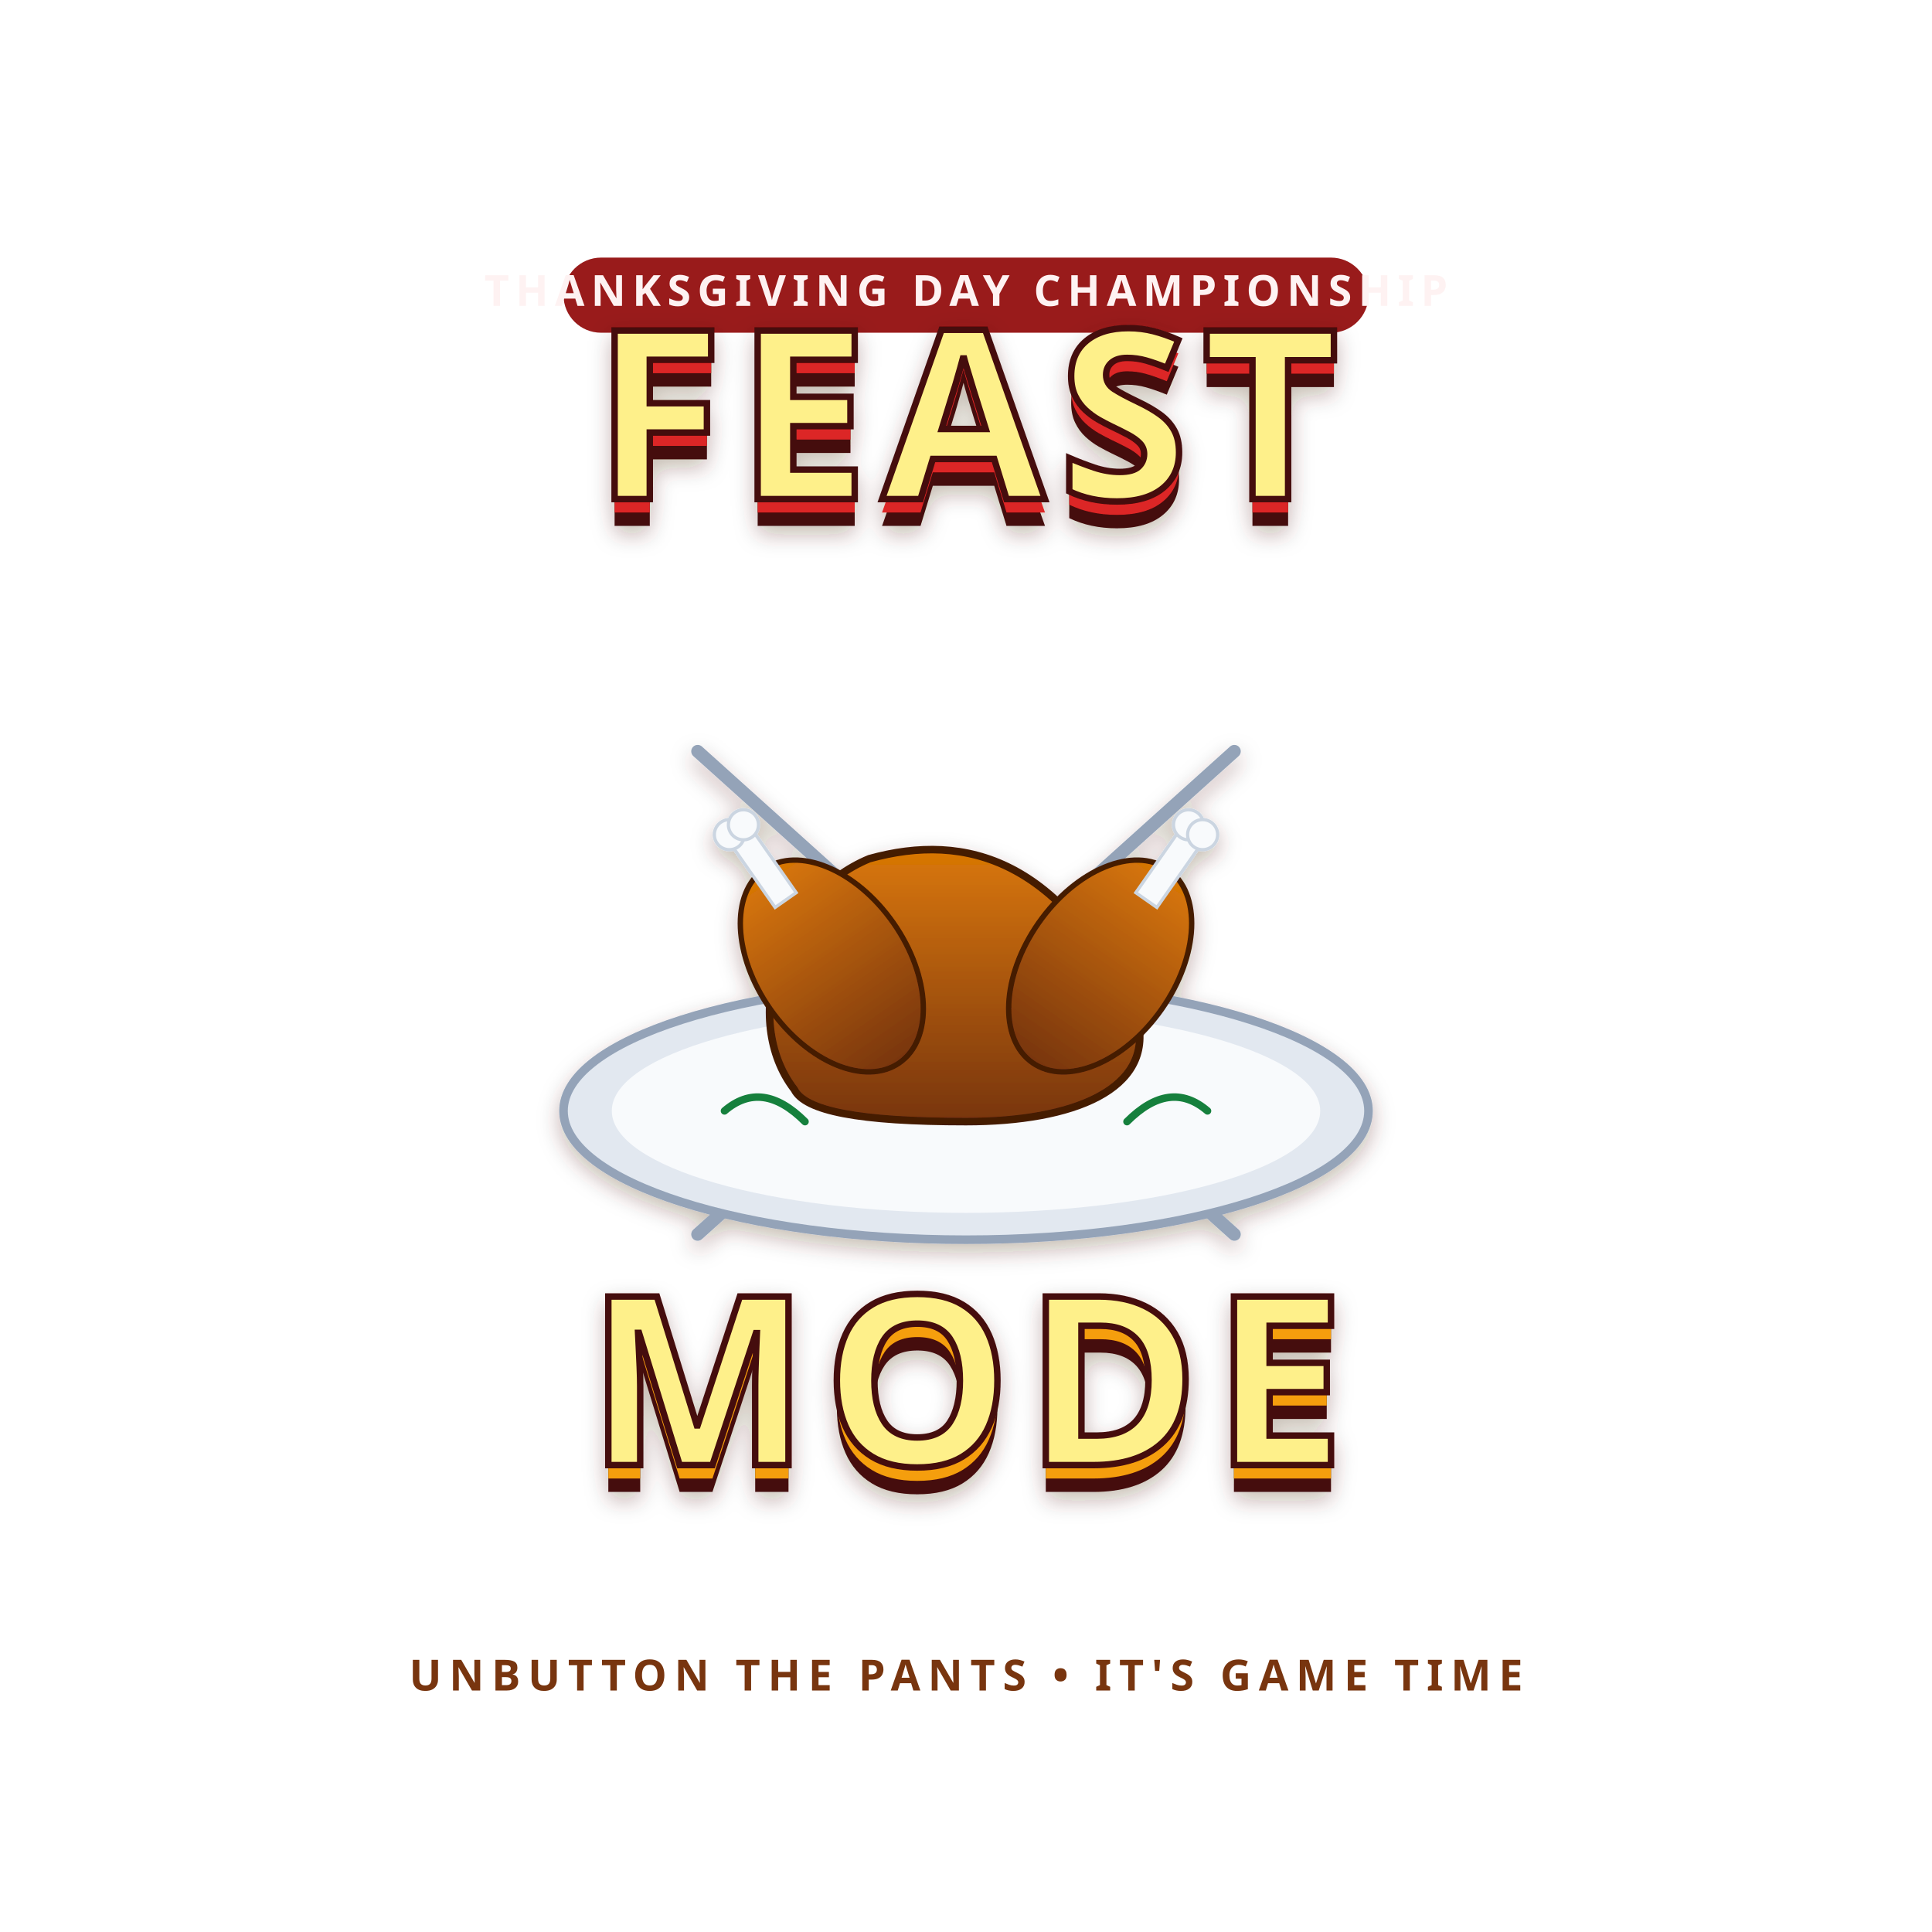
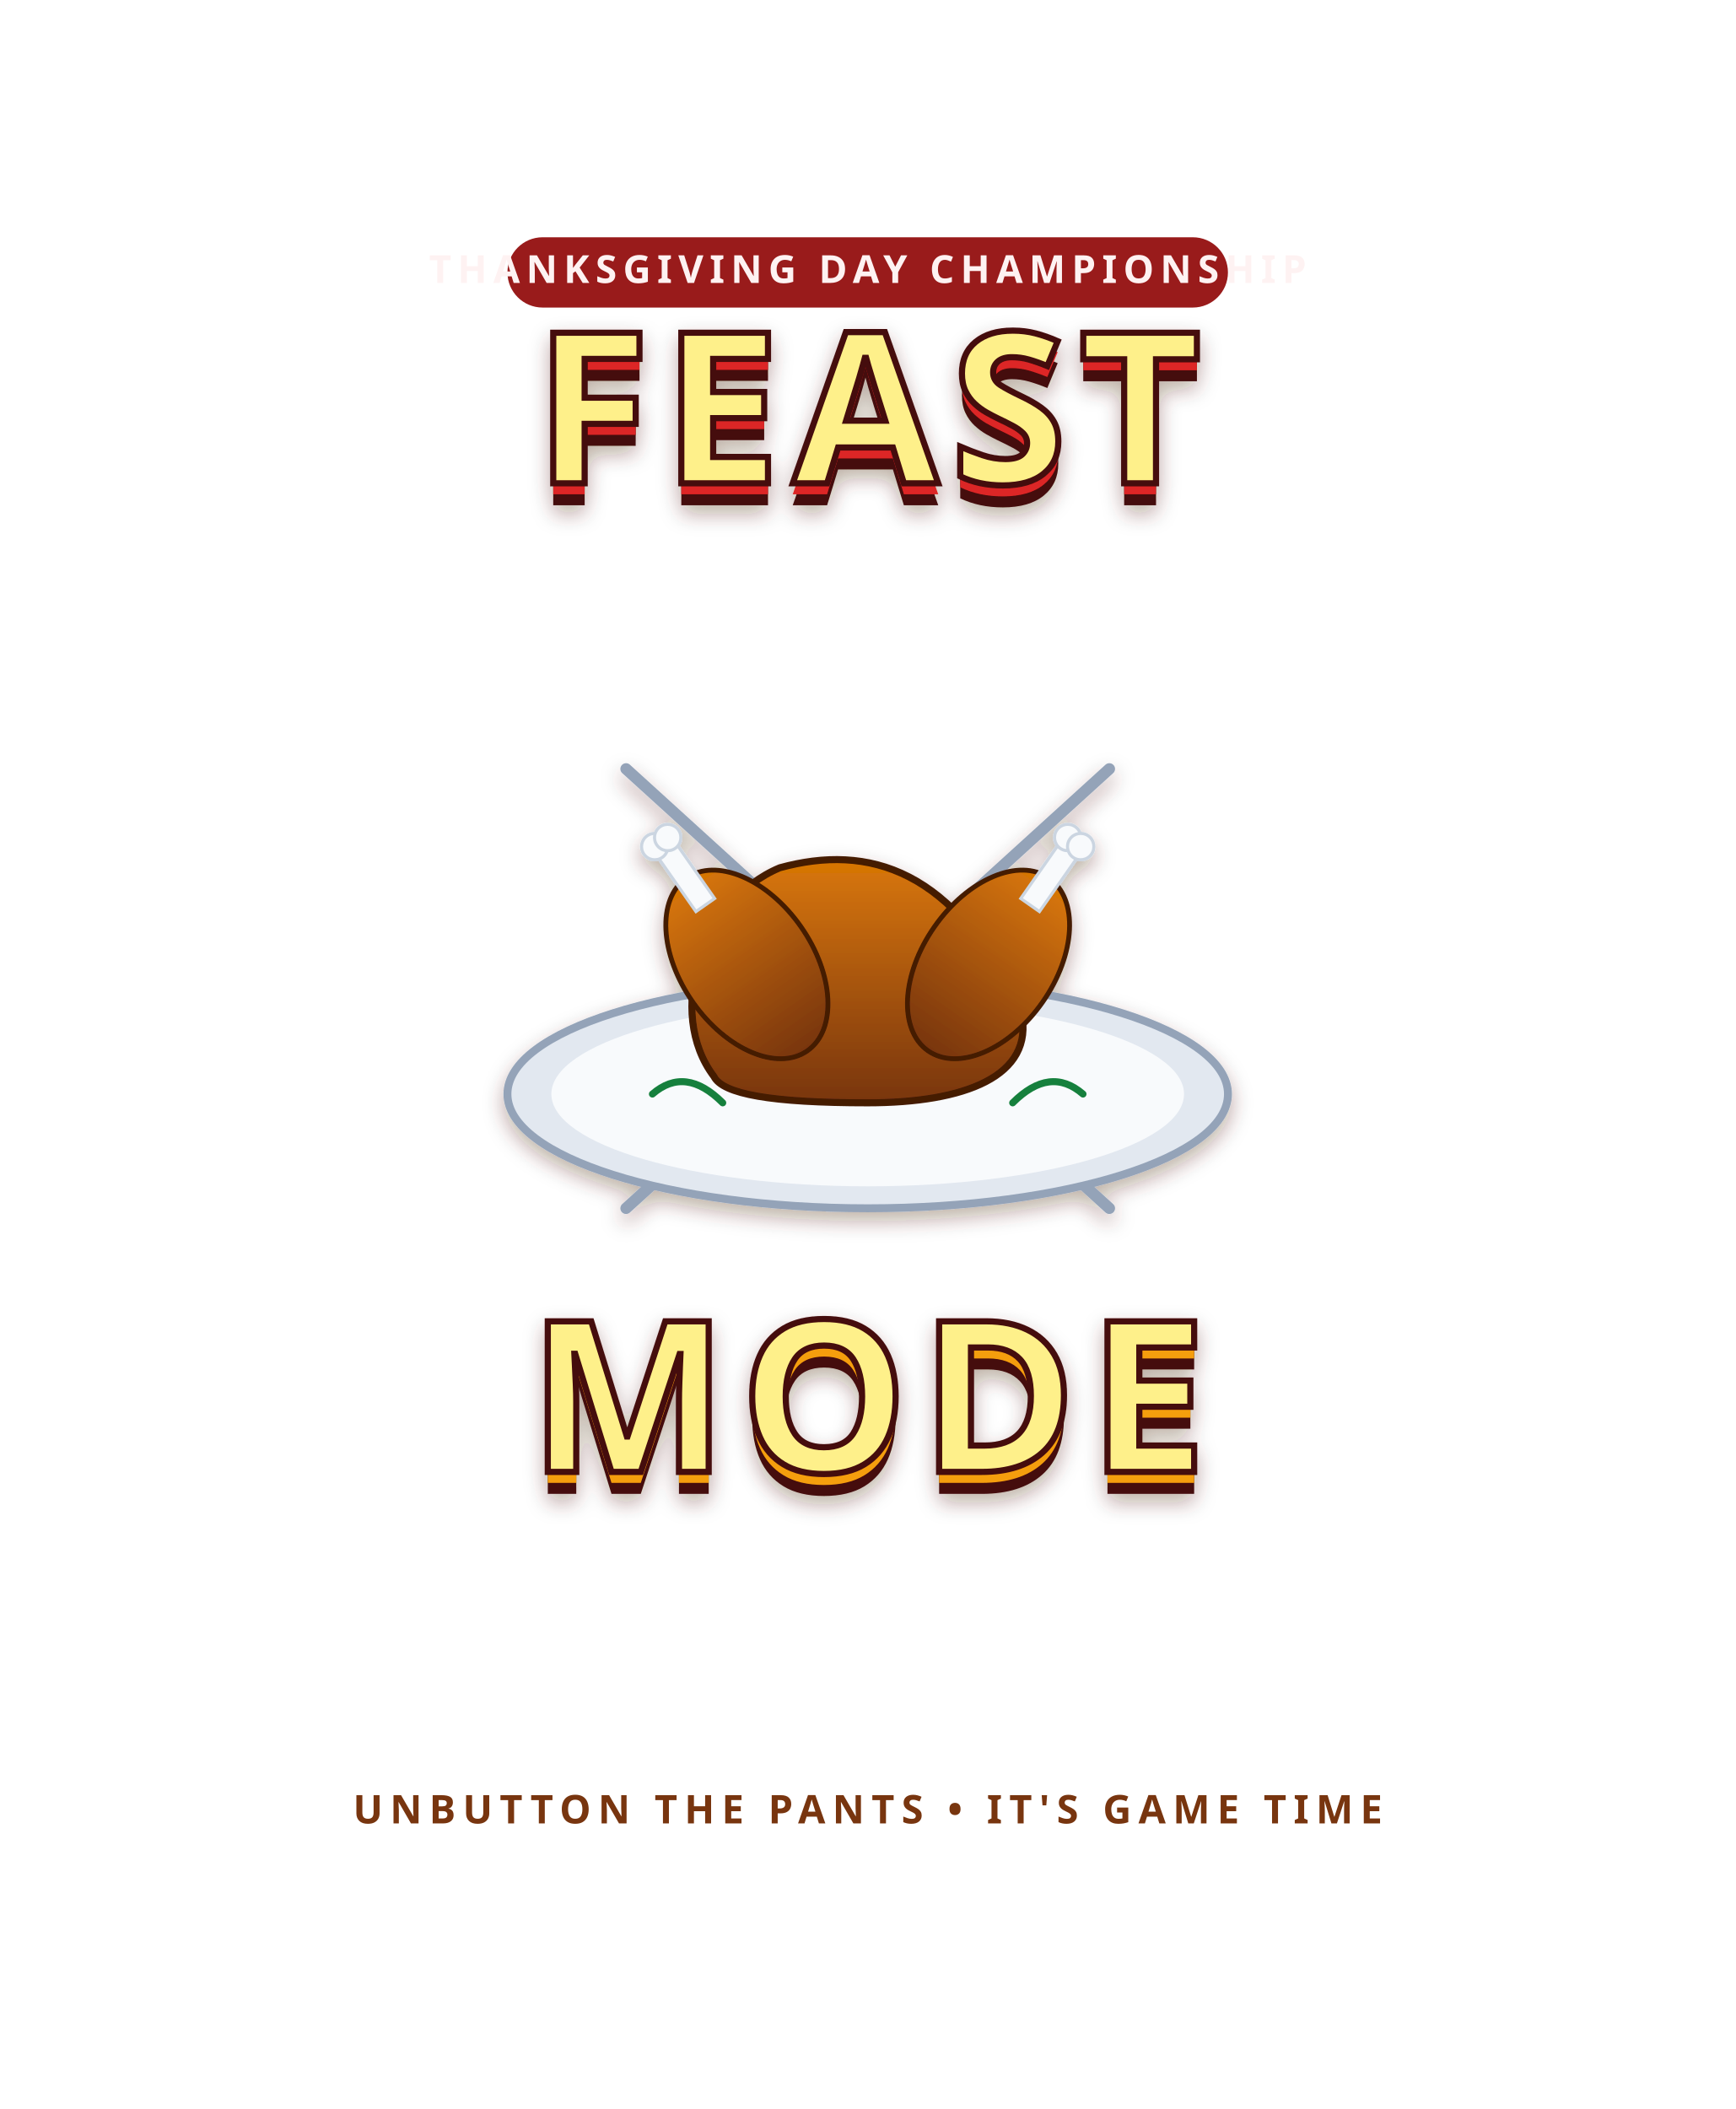
- <svg xmlns="http://www.w3.org/2000/svg" width="3600" height="3600" viewBox="0 0 3600 3600">
+ <svg xmlns="http://www.w3.org/2000/svg" width="3951" height="4800" viewBox="0 0 3951 4800">
  <defs>
    <filter id="shadow-fm" x="-20%" y="-20%" width="140%" height="140%">
-       <feDropShadow dx="0" dy="16" stdDeviation="20" flood-color="#451A03" flood-opacity="0.3" />
+       <feDropShadow dx="0" dy="20" stdDeviation="24" flood-color="#451A03" flood-opacity="0.35" />
    </filter>
    <linearGradient id="turkey-grad" x1="0" y1="0" x2="0" y2="1">
      <stop offset="0%" stop-color="#D97706" />
      <stop offset="100%" stop-color="#78350F" />
    </linearGradient>
  </defs>
-   <g transform="translate(1800, 550)">
-     <rect x="-750" y="-70" width="1500" height="140" rx="70" fill="#991B1B" />
-     <text x="0" y="20" font-family="'Impact', 'Arial Black', sans-serif" font-size="80" font-weight="900" fill="#FEF2F2" text-anchor="middle" letter-spacing="12">THANKSGIVING DAY CHAMPIONSHIP</text>
+   <g transform="translate(1975, 620)">
+     <rect x="-820" y="-80" width="1640" height="160" rx="80" fill="#991B1B" />
+     <text x="0" y="24" font-family="'Impact', 'Arial Black', sans-serif" font-size="88" font-weight="900" fill="#FEF2F2" text-anchor="middle" letter-spacing="14">THANKSGIVING DAY CHAMPIONSHIP</text>
  </g>
  <g filter="url(#shadow-fm)">
-     <text x="1800" y="980" font-family="'Impact', 'Arial Black', sans-serif" font-size="440" font-weight="900" fill="#450A0A" text-anchor="middle" letter-spacing="25">FEAST</text>
-     <text x="1800" y="955" font-family="'Impact', 'Arial Black', sans-serif" font-size="440" font-weight="900" fill="#DC2626" text-anchor="middle" letter-spacing="25">FEAST</text>
-     <text x="1800" y="930" font-family="'Impact', 'Arial Black', sans-serif" font-size="440" font-weight="900" fill="#FEF08A" text-anchor="middle" letter-spacing="25" stroke="#450A0A" stroke-width="12">FEAST</text>
+     <text x="1975" y="1150" font-family="'Impact', 'Arial Black', sans-serif" font-size="480" font-weight="900" fill="#450A0A" text-anchor="middle" letter-spacing="28">FEAST</text>
+     <text x="1975" y="1125" font-family="'Impact', 'Arial Black', sans-serif" font-size="480" font-weight="900" fill="#DC2626" text-anchor="middle" letter-spacing="28">FEAST</text>
+     <text x="1975" y="1100" font-family="'Impact', 'Arial Black', sans-serif" font-size="480" font-weight="900" fill="#FEF08A" text-anchor="middle" letter-spacing="28" stroke="#450A0A" stroke-width="14">FEAST</text>
  </g>
-   <g transform="translate(1800, 1850)" filter="url(#shadow-fm)">
-     <g stroke="#94A3B8" stroke-width="24" stroke-linecap="round">
-       <line x1="-500" y1="-450" x2="500" y2="450" />
-       <line x1="500" y1="-450" x2="-500" y2="450" />
+   <g transform="translate(1975, 2250)" filter="url(#shadow-fm)">
+     <g stroke="#94A3B8" stroke-width="26" stroke-linecap="round">
+       <line x1="-550" y1="-500" x2="550" y2="500" />
+       <line x1="550" y1="-500" x2="-550" y2="500" />
    </g>
-     <ellipse cx="0" cy="220" rx="750" ry="240" fill="#E2E8F0" stroke="#94A3B8" stroke-width="16" />
-     <ellipse cx="0" cy="220" rx="660" ry="190" fill="#F8FAFC" />
-     <path d="M -320,180 C -420,50 -350,-180 -180,-250 C 0,-300 180,-250 320,50 C 350,180 200,240 0,240 C -200,240 -300,220 -320,180 Z" fill="url(#turkey-grad)" stroke="#451A03" stroke-width="14" />
-     <g transform="translate(-250, -50) rotate(-35)">
-       <ellipse cx="0" cy="0" rx="140" ry="220" fill="url(#turkey-grad)" stroke="#451A03" stroke-width="10" />
-       <rect x="-24" y="-300" width="48" height="150" fill="#F8FAFC" stroke="#CBD5E1" stroke-width="6" />
-       <circle cx="-16" cy="-310" r="28" fill="#F8FAFC" stroke="#CBD5E1" stroke-width="6" />
-       <circle cx="16" cy="-310" r="28" fill="#F8FAFC" stroke="#CBD5E1" stroke-width="6" />
+     <ellipse cx="0" cy="240" rx="820" ry="260" fill="#E2E8F0" stroke="#94A3B8" stroke-width="18" />
+     <ellipse cx="0" cy="240" rx="720" ry="210" fill="#F8FAFC" />
+     <path d="M -350,200 C -460,55 -380,-200 -200,-275 C 0,-330 200,-275 350,55 C 380,200 220,260 0,260 C -220,260 -330,240 -350,200 Z" fill="url(#turkey-grad)" stroke="#451A03" stroke-width="16" />
+     <g transform="translate(-275, -55) rotate(-35)">
+       <ellipse cx="0" cy="0" rx="150" ry="240" fill="url(#turkey-grad)" stroke="#451A03" stroke-width="11" />
+       <rect x="-26" y="-330" width="52" height="165" fill="#F8FAFC" stroke="#CBD5E1" stroke-width="7" />
+       <circle cx="-18" cy="-340" r="30" fill="#F8FAFC" stroke="#CBD5E1" stroke-width="7" />
+       <circle cx="18" cy="-340" r="30" fill="#F8FAFC" stroke="#CBD5E1" stroke-width="7" />
    </g>
-     <g transform="translate(250, -50) rotate(35)">
-       <ellipse cx="0" cy="0" rx="140" ry="220" fill="url(#turkey-grad)" stroke="#451A03" stroke-width="10" />
-       <rect x="-24" y="-300" width="48" height="150" fill="#F8FAFC" stroke="#CBD5E1" stroke-width="6" />
-       <circle cx="-16" cy="-310" r="28" fill="#F8FAFC" stroke="#CBD5E1" stroke-width="6" />
-       <circle cx="16" cy="-310" r="28" fill="#F8FAFC" stroke="#CBD5E1" stroke-width="6" />
+     <g transform="translate(275, -55) rotate(35)">
+       <ellipse cx="0" cy="0" rx="150" ry="240" fill="url(#turkey-grad)" stroke="#451A03" stroke-width="11" />
+       <rect x="-26" y="-330" width="52" height="165" fill="#F8FAFC" stroke="#CBD5E1" stroke-width="7" />
+       <circle cx="-18" cy="-340" r="30" fill="#F8FAFC" stroke="#CBD5E1" stroke-width="7" />
+       <circle cx="18" cy="-340" r="30" fill="#F8FAFC" stroke="#CBD5E1" stroke-width="7" />
    </g>
-     <path d="M -450,220 Q -380,160 -300,240" fill="none" stroke="#15803D" stroke-width="14" stroke-linecap="round" />
-     <path d="M 450,220 Q 380,160 300,240" fill="none" stroke="#15803D" stroke-width="14" stroke-linecap="round" />
+     <path d="M -490,240 Q -415,175 -330,260" fill="none" stroke="#15803D" stroke-width="16" stroke-linecap="round" />
+     <path d="M 490,240 Q 415,175 330,260" fill="none" stroke="#15803D" stroke-width="16" stroke-linecap="round" />
  </g>
  <g filter="url(#shadow-fm)">
-     <text x="1800" y="2780" font-family="'Impact', 'Arial Black', sans-serif" font-size="440" font-weight="900" fill="#450A0A" text-anchor="middle" letter-spacing="25">MODE</text>
-     <text x="1800" y="2755" font-family="'Impact', 'Arial Black', sans-serif" font-size="440" font-weight="900" fill="#F59E0B" text-anchor="middle" letter-spacing="25">MODE</text>
-     <text x="1800" y="2730" font-family="'Impact', 'Arial Black', sans-serif" font-size="440" font-weight="900" fill="#FEF08A" text-anchor="middle" letter-spacing="25" stroke="#450A0A" stroke-width="12">MODE</text>
+     <text x="1975" y="3400" font-family="'Impact', 'Arial Black', sans-serif" font-size="480" font-weight="900" fill="#450A0A" text-anchor="middle" letter-spacing="28">MODE</text>
+     <text x="1975" y="3375" font-family="'Impact', 'Arial Black', sans-serif" font-size="480" font-weight="900" fill="#F59E0B" text-anchor="middle" letter-spacing="28">MODE</text>
+     <text x="1975" y="3350" font-family="'Impact', 'Arial Black', sans-serif" font-size="480" font-weight="900" fill="#FEF08A" text-anchor="middle" letter-spacing="28" stroke="#450A0A" stroke-width="14">MODE</text>
  </g>
-   <text x="1800" y="3150" font-family="'Trebuchet MS', sans-serif" font-size="80" font-weight="900" fill="#78350F" text-anchor="middle" letter-spacing="14">UNBUTTON THE PANTS • IT'S GAME TIME</text>
+   <text x="1975" y="4150" font-family="'Trebuchet MS', sans-serif" font-size="90" font-weight="900" fill="#78350F" text-anchor="middle" letter-spacing="16">UNBUTTON THE PANTS • IT'S GAME TIME</text>
</svg>
